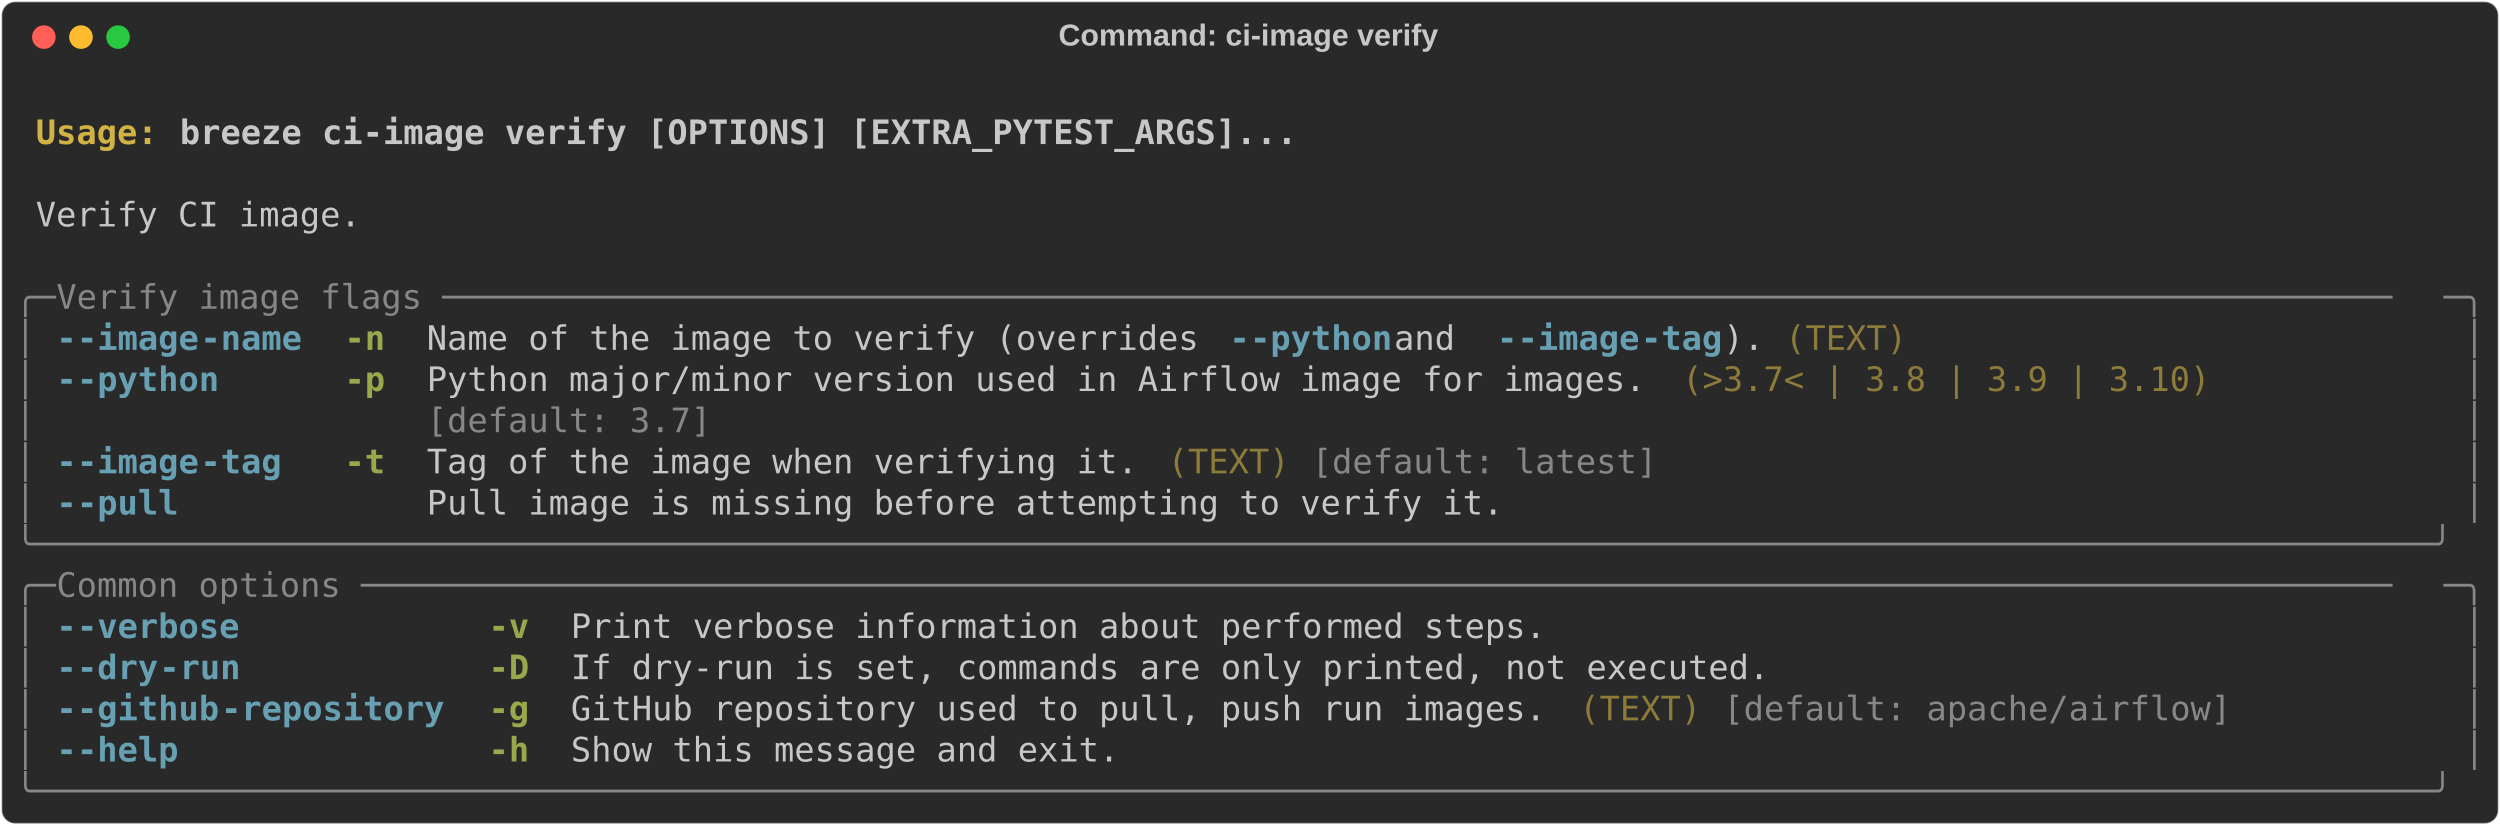
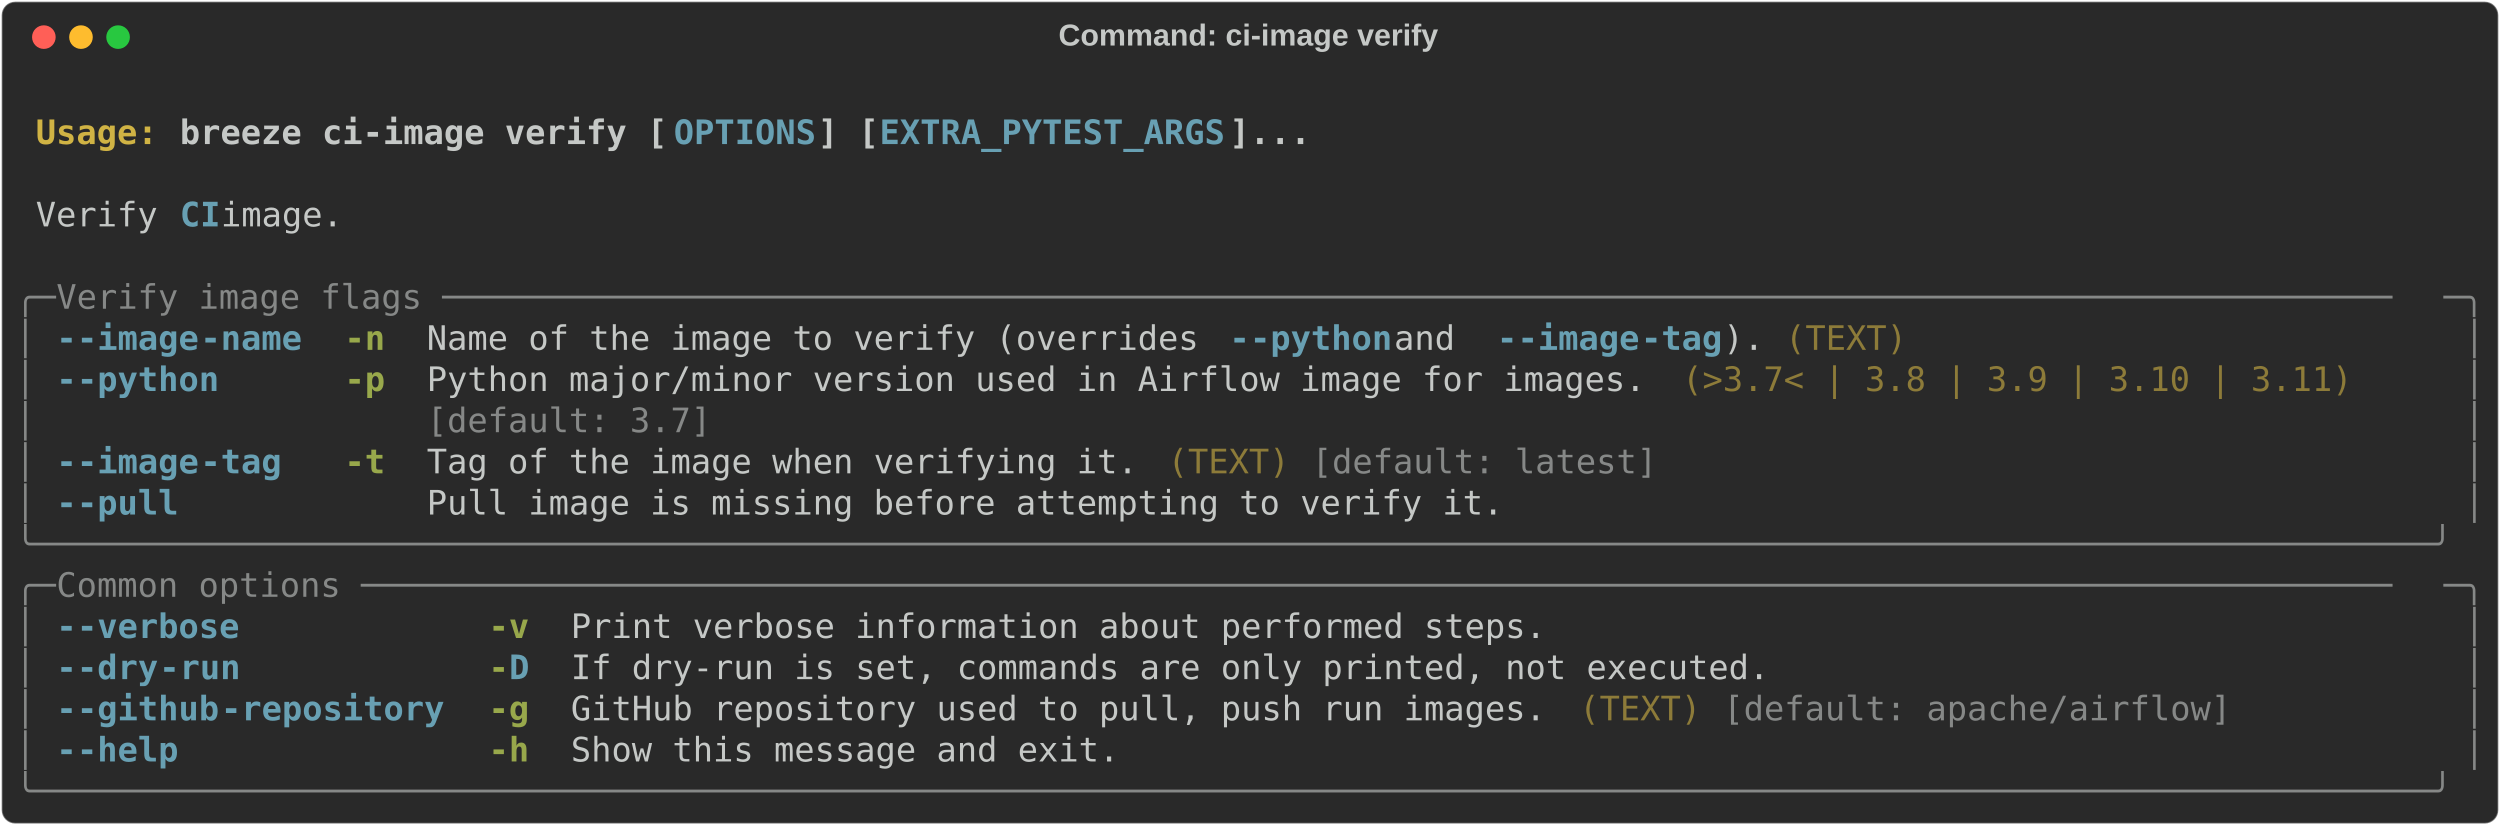
<svg xmlns="http://www.w3.org/2000/svg" class="rich-terminal" viewBox="0 0 1482 489.2">
  <style>

    @font-face {
        font-family: "Fira Code";
        src: local("FiraCode-Regular"),
                url("https://cdnjs.cloudflare.com/ajax/libs/firacode/6.2.0/woff2/FiraCode-Regular.woff2") format("woff2"),
                url("https://cdnjs.cloudflare.com/ajax/libs/firacode/6.2.0/woff/FiraCode-Regular.woff") format("woff");
        font-style: normal;
        font-weight: 400;
    }
    @font-face {
        font-family: "Fira Code";
        src: local("FiraCode-Bold"),
                url("https://cdnjs.cloudflare.com/ajax/libs/firacode/6.2.0/woff2/FiraCode-Bold.woff2") format("woff2"),
                url("https://cdnjs.cloudflare.com/ajax/libs/firacode/6.2.0/woff/FiraCode-Bold.woff") format("woff");
        font-style: bold;
        font-weight: 700;
    }

-     .terminal-4266854521-matrix {
+     .terminal-3263695128-matrix {
        font-family: Fira Code, monospace;
        font-size: 20px;
        line-height: 24.4px;
        font-variant-east-asian: full-width;
    }

-     .terminal-4266854521-title {
+     .terminal-3263695128-title {
        font-size: 18px;
        font-weight: bold;
        font-family: arial;
    }

-     .terminal-4266854521-r1 { fill: #c5c8c6;font-weight: bold }
- .terminal-4266854521-r2 { fill: #c5c8c6 }
- .terminal-4266854521-r3 { fill: #d0b344;font-weight: bold }
- .terminal-4266854521-r4 { fill: #868887 }
- .terminal-4266854521-r5 { fill: #68a0b3;font-weight: bold }
- .terminal-4266854521-r6 { fill: #98a84b;font-weight: bold }
- .terminal-4266854521-r7 { fill: #8d7b39 }
+     .terminal-3263695128-r1 { fill: #c5c8c6;font-weight: bold }
+ .terminal-3263695128-r2 { fill: #c5c8c6 }
+ .terminal-3263695128-r3 { fill: #d0b344;font-weight: bold }
+ .terminal-3263695128-r4 { fill: #68a0b3;font-weight: bold }
+ .terminal-3263695128-r5 { fill: #868887 }
+ .terminal-3263695128-r6 { fill: #98a84b;font-weight: bold }
+ .terminal-3263695128-r7 { fill: #8d7b39 }
    </style>
  <defs>
-     <clipPath id="terminal-4266854521-clip-terminal">
+     <clipPath id="terminal-3263695128-clip-terminal">
      <rect x="0" y="0" width="1463.0" height="438.2" />
    </clipPath>
-     <clipPath id="terminal-4266854521-line-0">
+     <clipPath id="terminal-3263695128-line-0">
      <rect x="0" y="1.5" width="1464" height="24.65" />
    </clipPath>
-     <clipPath id="terminal-4266854521-line-1">
+     <clipPath id="terminal-3263695128-line-1">
      <rect x="0" y="25.9" width="1464" height="24.65" />
    </clipPath>
-     <clipPath id="terminal-4266854521-line-2">
+     <clipPath id="terminal-3263695128-line-2">
      <rect x="0" y="50.3" width="1464" height="24.65" />
    </clipPath>
-     <clipPath id="terminal-4266854521-line-3">
+     <clipPath id="terminal-3263695128-line-3">
      <rect x="0" y="74.7" width="1464" height="24.65" />
    </clipPath>
-     <clipPath id="terminal-4266854521-line-4">
+     <clipPath id="terminal-3263695128-line-4">
      <rect x="0" y="99.1" width="1464" height="24.65" />
    </clipPath>
-     <clipPath id="terminal-4266854521-line-5">
+     <clipPath id="terminal-3263695128-line-5">
      <rect x="0" y="123.5" width="1464" height="24.65" />
    </clipPath>
-     <clipPath id="terminal-4266854521-line-6">
+     <clipPath id="terminal-3263695128-line-6">
      <rect x="0" y="147.9" width="1464" height="24.65" />
    </clipPath>
-     <clipPath id="terminal-4266854521-line-7">
+     <clipPath id="terminal-3263695128-line-7">
      <rect x="0" y="172.3" width="1464" height="24.65" />
    </clipPath>
-     <clipPath id="terminal-4266854521-line-8">
+     <clipPath id="terminal-3263695128-line-8">
      <rect x="0" y="196.7" width="1464" height="24.65" />
    </clipPath>
-     <clipPath id="terminal-4266854521-line-9">
+     <clipPath id="terminal-3263695128-line-9">
      <rect x="0" y="221.1" width="1464" height="24.65" />
    </clipPath>
-     <clipPath id="terminal-4266854521-line-10">
+     <clipPath id="terminal-3263695128-line-10">
      <rect x="0" y="245.5" width="1464" height="24.65" />
    </clipPath>
-     <clipPath id="terminal-4266854521-line-11">
+     <clipPath id="terminal-3263695128-line-11">
      <rect x="0" y="269.9" width="1464" height="24.65" />
    </clipPath>
-     <clipPath id="terminal-4266854521-line-12">
+     <clipPath id="terminal-3263695128-line-12">
      <rect x="0" y="294.3" width="1464" height="24.65" />
    </clipPath>
-     <clipPath id="terminal-4266854521-line-13">
+     <clipPath id="terminal-3263695128-line-13">
      <rect x="0" y="318.7" width="1464" height="24.65" />
    </clipPath>
-     <clipPath id="terminal-4266854521-line-14">
+     <clipPath id="terminal-3263695128-line-14">
      <rect x="0" y="343.1" width="1464" height="24.65" />
    </clipPath>
-     <clipPath id="terminal-4266854521-line-15">
+     <clipPath id="terminal-3263695128-line-15">
      <rect x="0" y="367.5" width="1464" height="24.65" />
    </clipPath>
-     <clipPath id="terminal-4266854521-line-16">
+     <clipPath id="terminal-3263695128-line-16">
      <rect x="0" y="391.9" width="1464" height="24.65" />
    </clipPath>
  </defs>
  <rect fill="#292929" stroke="rgba(255,255,255,0.35)" stroke-width="1" x="1" y="1" width="1480" height="487.2" rx="8" />
-   <text class="terminal-4266854521-title" fill="#c5c8c6" text-anchor="middle" x="740" y="27">Command: ci-image verify</text>
+   <text class="terminal-3263695128-title" fill="#c5c8c6" text-anchor="middle" x="740" y="27">Command: ci-image verify</text>
  <g transform="translate(26,22)">
    <circle cx="0" cy="0" r="7" fill="#ff5f57" />
    <circle cx="22" cy="0" r="7" fill="#febc2e" />
    <circle cx="44" cy="0" r="7" fill="#28c840" />
  </g>
-   <g transform="translate(9, 41)" clip-path="url(#terminal-4266854521-clip-terminal)">
-     <g class="terminal-4266854521-matrix">
-       <text class="terminal-4266854521-r2" x="1464" y="20" textLength="12.2" clip-path="url(#terminal-4266854521-line-0)">
- </text>
-       <text class="terminal-4266854521-r3" x="12.2" y="44.4" textLength="85.4" clip-path="url(#terminal-4266854521-line-1)">Usage: </text>
-       <text class="terminal-4266854521-r1" x="97.6" y="44.4" textLength="671" clip-path="url(#terminal-4266854521-line-1)">breeze ci-image verify [OPTIONS] [EXTRA_PYTEST_ARGS]...</text>
-       <text class="terminal-4266854521-r2" x="1464" y="44.4" textLength="12.2" clip-path="url(#terminal-4266854521-line-1)">
- </text>
-       <text class="terminal-4266854521-r2" x="1464" y="68.8" textLength="12.2" clip-path="url(#terminal-4266854521-line-2)">
- </text>
-       <text class="terminal-4266854521-r2" x="12.2" y="93.2" textLength="195.2" clip-path="url(#terminal-4266854521-line-3)">Verify CI image.</text>
-       <text class="terminal-4266854521-r2" x="1464" y="93.2" textLength="12.2" clip-path="url(#terminal-4266854521-line-3)">
- </text>
-       <text class="terminal-4266854521-r2" x="1464" y="117.6" textLength="12.2" clip-path="url(#terminal-4266854521-line-4)">
- </text>
-       <text class="terminal-4266854521-r4" x="0" y="142" textLength="24.4" clip-path="url(#terminal-4266854521-line-5)">╭─</text>
-       <text class="terminal-4266854521-r4" x="24.4" y="142" textLength="1415.2" clip-path="url(#terminal-4266854521-line-5)"> Verify image flags ────────────────────────────────────────────────────────────────────────────────────────────────</text>
-       <text class="terminal-4266854521-r4" x="1439.6" y="142" textLength="24.4" clip-path="url(#terminal-4266854521-line-5)">─╮</text>
-       <text class="terminal-4266854521-r2" x="1464" y="142" textLength="12.2" clip-path="url(#terminal-4266854521-line-5)">
- </text>
-       <text class="terminal-4266854521-r4" x="0" y="166.4" textLength="12.2" clip-path="url(#terminal-4266854521-line-6)">│</text>
-       <text class="terminal-4266854521-r5" x="24.4" y="166.4" textLength="12.2" clip-path="url(#terminal-4266854521-line-6)">-</text>
-       <text class="terminal-4266854521-r5" x="36.6" y="166.4" textLength="73.2" clip-path="url(#terminal-4266854521-line-6)">-image</text>
-       <text class="terminal-4266854521-r5" x="109.8" y="166.4" textLength="61" clip-path="url(#terminal-4266854521-line-6)">-name</text>
-       <text class="terminal-4266854521-r6" x="195.2" y="166.4" textLength="24.4" clip-path="url(#terminal-4266854521-line-6)">-n</text>
-       <text class="terminal-4266854521-r2" x="244" y="166.4" textLength="475.8" clip-path="url(#terminal-4266854521-line-6)">Name of the image to verify (overrides </text>
-       <text class="terminal-4266854521-r5" x="719.8" y="166.4" textLength="12.2" clip-path="url(#terminal-4266854521-line-6)">-</text>
-       <text class="terminal-4266854521-r5" x="732" y="166.4" textLength="85.4" clip-path="url(#terminal-4266854521-line-6)">-python</text>
-       <text class="terminal-4266854521-r2" x="817.4" y="166.4" textLength="61" clip-path="url(#terminal-4266854521-line-6)"> and </text>
-       <text class="terminal-4266854521-r5" x="878.4" y="166.4" textLength="12.2" clip-path="url(#terminal-4266854521-line-6)">-</text>
-       <text class="terminal-4266854521-r5" x="890.6" y="166.4" textLength="73.2" clip-path="url(#terminal-4266854521-line-6)">-image</text>
-       <text class="terminal-4266854521-r5" x="963.8" y="166.4" textLength="48.8" clip-path="url(#terminal-4266854521-line-6)">-tag</text>
-       <text class="terminal-4266854521-r2" x="1012.6" y="166.4" textLength="24.4" clip-path="url(#terminal-4266854521-line-6)">).</text>
-       <text class="terminal-4266854521-r7" x="1049.2" y="166.4" textLength="73.2" clip-path="url(#terminal-4266854521-line-6)">(TEXT)</text>
-       <text class="terminal-4266854521-r4" x="1451.8" y="166.4" textLength="12.2" clip-path="url(#terminal-4266854521-line-6)">│</text>
-       <text class="terminal-4266854521-r2" x="1464" y="166.4" textLength="12.2" clip-path="url(#terminal-4266854521-line-6)">
- </text>
-       <text class="terminal-4266854521-r4" x="0" y="190.8" textLength="12.2" clip-path="url(#terminal-4266854521-line-7)">│</text>
-       <text class="terminal-4266854521-r5" x="24.4" y="190.8" textLength="12.2" clip-path="url(#terminal-4266854521-line-7)">-</text>
-       <text class="terminal-4266854521-r5" x="36.6" y="190.8" textLength="85.4" clip-path="url(#terminal-4266854521-line-7)">-python</text>
-       <text class="terminal-4266854521-r6" x="195.2" y="190.8" textLength="24.4" clip-path="url(#terminal-4266854521-line-7)">-p</text>
-       <text class="terminal-4266854521-r2" x="244" y="190.8" textLength="732" clip-path="url(#terminal-4266854521-line-7)">Python major/minor version used in Airflow image for images.</text>
-       <text class="terminal-4266854521-r7" x="988.2" y="190.8" textLength="317.2" clip-path="url(#terminal-4266854521-line-7)">(&gt;3.7&lt; | 3.8 | 3.9 | 3.10)</text>
-       <text class="terminal-4266854521-r4" x="1451.8" y="190.8" textLength="12.2" clip-path="url(#terminal-4266854521-line-7)">│</text>
-       <text class="terminal-4266854521-r2" x="1464" y="190.8" textLength="12.2" clip-path="url(#terminal-4266854521-line-7)">
- </text>
-       <text class="terminal-4266854521-r4" x="0" y="215.2" textLength="12.2" clip-path="url(#terminal-4266854521-line-8)">│</text>
-       <text class="terminal-4266854521-r4" x="244" y="215.2" textLength="732" clip-path="url(#terminal-4266854521-line-8)">[default: 3.7]                                              </text>
-       <text class="terminal-4266854521-r4" x="1451.8" y="215.2" textLength="12.2" clip-path="url(#terminal-4266854521-line-8)">│</text>
-       <text class="terminal-4266854521-r2" x="1464" y="215.2" textLength="12.2" clip-path="url(#terminal-4266854521-line-8)">
- </text>
-       <text class="terminal-4266854521-r4" x="0" y="239.6" textLength="12.2" clip-path="url(#terminal-4266854521-line-9)">│</text>
-       <text class="terminal-4266854521-r5" x="24.4" y="239.6" textLength="12.2" clip-path="url(#terminal-4266854521-line-9)">-</text>
-       <text class="terminal-4266854521-r5" x="36.6" y="239.6" textLength="73.2" clip-path="url(#terminal-4266854521-line-9)">-image</text>
-       <text class="terminal-4266854521-r5" x="109.8" y="239.6" textLength="48.8" clip-path="url(#terminal-4266854521-line-9)">-tag</text>
-       <text class="terminal-4266854521-r6" x="195.2" y="239.6" textLength="24.4" clip-path="url(#terminal-4266854521-line-9)">-t</text>
-       <text class="terminal-4266854521-r2" x="244" y="239.6" textLength="427" clip-path="url(#terminal-4266854521-line-9)">Tag of the image when verifying it.</text>
-       <text class="terminal-4266854521-r7" x="683.2" y="239.6" textLength="73.2" clip-path="url(#terminal-4266854521-line-9)">(TEXT)</text>
-       <text class="terminal-4266854521-r4" x="768.6" y="239.6" textLength="207.4" clip-path="url(#terminal-4266854521-line-9)">[default: latest]</text>
-       <text class="terminal-4266854521-r4" x="1451.8" y="239.6" textLength="12.2" clip-path="url(#terminal-4266854521-line-9)">│</text>
-       <text class="terminal-4266854521-r2" x="1464" y="239.6" textLength="12.2" clip-path="url(#terminal-4266854521-line-9)">
- </text>
-       <text class="terminal-4266854521-r4" x="0" y="264" textLength="12.2" clip-path="url(#terminal-4266854521-line-10)">│</text>
-       <text class="terminal-4266854521-r5" x="24.4" y="264" textLength="12.2" clip-path="url(#terminal-4266854521-line-10)">-</text>
-       <text class="terminal-4266854521-r5" x="36.6" y="264" textLength="61" clip-path="url(#terminal-4266854521-line-10)">-pull</text>
-       <text class="terminal-4266854521-r2" x="244" y="264" textLength="646.6" clip-path="url(#terminal-4266854521-line-10)">Pull image is missing before attempting to verify it.</text>
-       <text class="terminal-4266854521-r4" x="1451.8" y="264" textLength="12.2" clip-path="url(#terminal-4266854521-line-10)">│</text>
-       <text class="terminal-4266854521-r2" x="1464" y="264" textLength="12.2" clip-path="url(#terminal-4266854521-line-10)">
- </text>
-       <text class="terminal-4266854521-r4" x="0" y="288.4" textLength="1464" clip-path="url(#terminal-4266854521-line-11)">╰──────────────────────────────────────────────────────────────────────────────────────────────────────────────────────╯</text>
-       <text class="terminal-4266854521-r2" x="1464" y="288.4" textLength="12.2" clip-path="url(#terminal-4266854521-line-11)">
- </text>
-       <text class="terminal-4266854521-r4" x="0" y="312.8" textLength="24.4" clip-path="url(#terminal-4266854521-line-12)">╭─</text>
-       <text class="terminal-4266854521-r4" x="24.4" y="312.8" textLength="1415.2" clip-path="url(#terminal-4266854521-line-12)"> Common options ────────────────────────────────────────────────────────────────────────────────────────────────────</text>
-       <text class="terminal-4266854521-r4" x="1439.6" y="312.8" textLength="24.4" clip-path="url(#terminal-4266854521-line-12)">─╮</text>
-       <text class="terminal-4266854521-r2" x="1464" y="312.8" textLength="12.2" clip-path="url(#terminal-4266854521-line-12)">
- </text>
-       <text class="terminal-4266854521-r4" x="0" y="337.2" textLength="12.2" clip-path="url(#terminal-4266854521-line-13)">│</text>
-       <text class="terminal-4266854521-r5" x="24.4" y="337.2" textLength="12.2" clip-path="url(#terminal-4266854521-line-13)">-</text>
-       <text class="terminal-4266854521-r5" x="36.6" y="337.2" textLength="97.6" clip-path="url(#terminal-4266854521-line-13)">-verbose</text>
-       <text class="terminal-4266854521-r6" x="280.6" y="337.2" textLength="24.4" clip-path="url(#terminal-4266854521-line-13)">-v</text>
-       <text class="terminal-4266854521-r2" x="329.4" y="337.2" textLength="585.6" clip-path="url(#terminal-4266854521-line-13)">Print verbose information about performed steps.</text>
-       <text class="terminal-4266854521-r4" x="1451.8" y="337.2" textLength="12.2" clip-path="url(#terminal-4266854521-line-13)">│</text>
-       <text class="terminal-4266854521-r2" x="1464" y="337.2" textLength="12.2" clip-path="url(#terminal-4266854521-line-13)">
- </text>
-       <text class="terminal-4266854521-r4" x="0" y="361.6" textLength="12.2" clip-path="url(#terminal-4266854521-line-14)">│</text>
-       <text class="terminal-4266854521-r5" x="24.4" y="361.6" textLength="12.2" clip-path="url(#terminal-4266854521-line-14)">-</text>
-       <text class="terminal-4266854521-r5" x="36.6" y="361.6" textLength="48.8" clip-path="url(#terminal-4266854521-line-14)">-dry</text>
-       <text class="terminal-4266854521-r5" x="85.4" y="361.6" textLength="48.8" clip-path="url(#terminal-4266854521-line-14)">-run</text>
-       <text class="terminal-4266854521-r6" x="280.6" y="361.6" textLength="24.4" clip-path="url(#terminal-4266854521-line-14)">-D</text>
-       <text class="terminal-4266854521-r2" x="329.4" y="361.6" textLength="719.8" clip-path="url(#terminal-4266854521-line-14)">If dry-run is set, commands are only printed, not executed.</text>
-       <text class="terminal-4266854521-r4" x="1451.8" y="361.6" textLength="12.2" clip-path="url(#terminal-4266854521-line-14)">│</text>
-       <text class="terminal-4266854521-r2" x="1464" y="361.6" textLength="12.2" clip-path="url(#terminal-4266854521-line-14)">
- </text>
-       <text class="terminal-4266854521-r4" x="0" y="386" textLength="12.2" clip-path="url(#terminal-4266854521-line-15)">│</text>
-       <text class="terminal-4266854521-r5" x="24.4" y="386" textLength="12.2" clip-path="url(#terminal-4266854521-line-15)">-</text>
-       <text class="terminal-4266854521-r5" x="36.6" y="386" textLength="85.4" clip-path="url(#terminal-4266854521-line-15)">-github</text>
-       <text class="terminal-4266854521-r5" x="122" y="386" textLength="134.2" clip-path="url(#terminal-4266854521-line-15)">-repository</text>
-       <text class="terminal-4266854521-r6" x="280.6" y="386" textLength="24.4" clip-path="url(#terminal-4266854521-line-15)">-g</text>
-       <text class="terminal-4266854521-r2" x="329.4" y="386" textLength="585.6" clip-path="url(#terminal-4266854521-line-15)">GitHub repository used to pull, push run images.</text>
-       <text class="terminal-4266854521-r7" x="927.2" y="386" textLength="73.2" clip-path="url(#terminal-4266854521-line-15)">(TEXT)</text>
-       <text class="terminal-4266854521-r4" x="1012.6" y="386" textLength="305" clip-path="url(#terminal-4266854521-line-15)">[default: apache/airflow]</text>
-       <text class="terminal-4266854521-r4" x="1451.8" y="386" textLength="12.2" clip-path="url(#terminal-4266854521-line-15)">│</text>
-       <text class="terminal-4266854521-r2" x="1464" y="386" textLength="12.2" clip-path="url(#terminal-4266854521-line-15)">
- </text>
-       <text class="terminal-4266854521-r4" x="0" y="410.4" textLength="12.2" clip-path="url(#terminal-4266854521-line-16)">│</text>
-       <text class="terminal-4266854521-r5" x="24.4" y="410.4" textLength="12.2" clip-path="url(#terminal-4266854521-line-16)">-</text>
-       <text class="terminal-4266854521-r5" x="36.6" y="410.4" textLength="61" clip-path="url(#terminal-4266854521-line-16)">-help</text>
-       <text class="terminal-4266854521-r6" x="280.6" y="410.4" textLength="24.4" clip-path="url(#terminal-4266854521-line-16)">-h</text>
-       <text class="terminal-4266854521-r2" x="329.4" y="410.4" textLength="329.4" clip-path="url(#terminal-4266854521-line-16)">Show this message and exit.</text>
-       <text class="terminal-4266854521-r4" x="1451.8" y="410.4" textLength="12.2" clip-path="url(#terminal-4266854521-line-16)">│</text>
-       <text class="terminal-4266854521-r2" x="1464" y="410.4" textLength="12.2" clip-path="url(#terminal-4266854521-line-16)">
- </text>
-       <text class="terminal-4266854521-r4" x="0" y="434.8" textLength="1464" clip-path="url(#terminal-4266854521-line-17)">╰──────────────────────────────────────────────────────────────────────────────────────────────────────────────────────╯</text>
-       <text class="terminal-4266854521-r2" x="1464" y="434.8" textLength="12.2" clip-path="url(#terminal-4266854521-line-17)">
+   <g transform="translate(9, 41)" clip-path="url(#terminal-3263695128-clip-terminal)">
+     <g class="terminal-3263695128-matrix">
+       <text class="terminal-3263695128-r2" x="1464" y="20" textLength="12.2" clip-path="url(#terminal-3263695128-line-0)">
+ </text>
+       <text class="terminal-3263695128-r3" x="12.2" y="44.4" textLength="85.4" clip-path="url(#terminal-3263695128-line-1)">Usage: </text>
+       <text class="terminal-3263695128-r1" x="97.6" y="44.4" textLength="292.8" clip-path="url(#terminal-3263695128-line-1)">breeze ci-image verify [</text>
+       <text class="terminal-3263695128-r4" x="390.4" y="44.4" textLength="85.4" clip-path="url(#terminal-3263695128-line-1)">OPTIONS</text>
+       <text class="terminal-3263695128-r1" x="475.8" y="44.4" textLength="36.6" clip-path="url(#terminal-3263695128-line-1)">] [</text>
+       <text class="terminal-3263695128-r4" x="512.4" y="44.4" textLength="207.4" clip-path="url(#terminal-3263695128-line-1)">EXTRA_PYTEST_ARGS</text>
+       <text class="terminal-3263695128-r1" x="719.8" y="44.4" textLength="48.8" clip-path="url(#terminal-3263695128-line-1)">]...</text>
+       <text class="terminal-3263695128-r2" x="1464" y="44.4" textLength="12.2" clip-path="url(#terminal-3263695128-line-1)">
+ </text>
+       <text class="terminal-3263695128-r2" x="1464" y="68.8" textLength="12.2" clip-path="url(#terminal-3263695128-line-2)">
+ </text>
+       <text class="terminal-3263695128-r2" x="12.2" y="93.2" textLength="85.4" clip-path="url(#terminal-3263695128-line-3)">Verify </text>
+       <text class="terminal-3263695128-r4" x="97.6" y="93.2" textLength="24.4" clip-path="url(#terminal-3263695128-line-3)">CI</text>
+       <text class="terminal-3263695128-r2" x="122" y="93.2" textLength="85.4" clip-path="url(#terminal-3263695128-line-3)"> image.</text>
+       <text class="terminal-3263695128-r2" x="1464" y="93.2" textLength="12.2" clip-path="url(#terminal-3263695128-line-3)">
+ </text>
+       <text class="terminal-3263695128-r2" x="1464" y="117.6" textLength="12.2" clip-path="url(#terminal-3263695128-line-4)">
+ </text>
+       <text class="terminal-3263695128-r5" x="0" y="142" textLength="24.4" clip-path="url(#terminal-3263695128-line-5)">╭─</text>
+       <text class="terminal-3263695128-r5" x="24.4" y="142" textLength="1415.2" clip-path="url(#terminal-3263695128-line-5)"> Verify image flags ────────────────────────────────────────────────────────────────────────────────────────────────</text>
+       <text class="terminal-3263695128-r5" x="1439.6" y="142" textLength="24.4" clip-path="url(#terminal-3263695128-line-5)">─╮</text>
+       <text class="terminal-3263695128-r2" x="1464" y="142" textLength="12.2" clip-path="url(#terminal-3263695128-line-5)">
+ </text>
+       <text class="terminal-3263695128-r5" x="0" y="166.4" textLength="12.2" clip-path="url(#terminal-3263695128-line-6)">│</text>
+       <text class="terminal-3263695128-r4" x="24.4" y="166.4" textLength="12.2" clip-path="url(#terminal-3263695128-line-6)">-</text>
+       <text class="terminal-3263695128-r4" x="36.6" y="166.4" textLength="73.2" clip-path="url(#terminal-3263695128-line-6)">-image</text>
+       <text class="terminal-3263695128-r4" x="109.8" y="166.4" textLength="61" clip-path="url(#terminal-3263695128-line-6)">-name</text>
+       <text class="terminal-3263695128-r6" x="195.2" y="166.4" textLength="24.4" clip-path="url(#terminal-3263695128-line-6)">-n</text>
+       <text class="terminal-3263695128-r2" x="244" y="166.4" textLength="475.8" clip-path="url(#terminal-3263695128-line-6)">Name of the image to verify (overrides </text>
+       <text class="terminal-3263695128-r4" x="719.8" y="166.4" textLength="12.2" clip-path="url(#terminal-3263695128-line-6)">-</text>
+       <text class="terminal-3263695128-r4" x="732" y="166.4" textLength="85.4" clip-path="url(#terminal-3263695128-line-6)">-python</text>
+       <text class="terminal-3263695128-r2" x="817.4" y="166.4" textLength="61" clip-path="url(#terminal-3263695128-line-6)"> and </text>
+       <text class="terminal-3263695128-r4" x="878.4" y="166.4" textLength="12.2" clip-path="url(#terminal-3263695128-line-6)">-</text>
+       <text class="terminal-3263695128-r4" x="890.6" y="166.4" textLength="73.2" clip-path="url(#terminal-3263695128-line-6)">-image</text>
+       <text class="terminal-3263695128-r4" x="963.8" y="166.4" textLength="48.8" clip-path="url(#terminal-3263695128-line-6)">-tag</text>
+       <text class="terminal-3263695128-r2" x="1012.6" y="166.4" textLength="24.4" clip-path="url(#terminal-3263695128-line-6)">).</text>
+       <text class="terminal-3263695128-r7" x="1049.2" y="166.4" textLength="73.2" clip-path="url(#terminal-3263695128-line-6)">(TEXT)</text>
+       <text class="terminal-3263695128-r5" x="1451.8" y="166.4" textLength="12.2" clip-path="url(#terminal-3263695128-line-6)">│</text>
+       <text class="terminal-3263695128-r2" x="1464" y="166.4" textLength="12.2" clip-path="url(#terminal-3263695128-line-6)">
+ </text>
+       <text class="terminal-3263695128-r5" x="0" y="190.8" textLength="12.2" clip-path="url(#terminal-3263695128-line-7)">│</text>
+       <text class="terminal-3263695128-r4" x="24.4" y="190.8" textLength="12.2" clip-path="url(#terminal-3263695128-line-7)">-</text>
+       <text class="terminal-3263695128-r4" x="36.6" y="190.8" textLength="85.4" clip-path="url(#terminal-3263695128-line-7)">-python</text>
+       <text class="terminal-3263695128-r6" x="195.2" y="190.8" textLength="24.4" clip-path="url(#terminal-3263695128-line-7)">-p</text>
+       <text class="terminal-3263695128-r2" x="244" y="190.8" textLength="732" clip-path="url(#terminal-3263695128-line-7)">Python major/minor version used in Airflow image for images.</text>
+       <text class="terminal-3263695128-r7" x="988.2" y="190.8" textLength="402.6" clip-path="url(#terminal-3263695128-line-7)">(&gt;3.7&lt; | 3.8 | 3.9 | 3.10 | 3.11)</text>
+       <text class="terminal-3263695128-r5" x="1451.8" y="190.8" textLength="12.2" clip-path="url(#terminal-3263695128-line-7)">│</text>
+       <text class="terminal-3263695128-r2" x="1464" y="190.8" textLength="12.2" clip-path="url(#terminal-3263695128-line-7)">
+ </text>
+       <text class="terminal-3263695128-r5" x="0" y="215.2" textLength="12.2" clip-path="url(#terminal-3263695128-line-8)">│</text>
+       <text class="terminal-3263695128-r5" x="244" y="215.2" textLength="732" clip-path="url(#terminal-3263695128-line-8)">[default: 3.7]                                              </text>
+       <text class="terminal-3263695128-r5" x="1451.8" y="215.2" textLength="12.2" clip-path="url(#terminal-3263695128-line-8)">│</text>
+       <text class="terminal-3263695128-r2" x="1464" y="215.2" textLength="12.2" clip-path="url(#terminal-3263695128-line-8)">
+ </text>
+       <text class="terminal-3263695128-r5" x="0" y="239.6" textLength="12.2" clip-path="url(#terminal-3263695128-line-9)">│</text>
+       <text class="terminal-3263695128-r4" x="24.4" y="239.6" textLength="12.2" clip-path="url(#terminal-3263695128-line-9)">-</text>
+       <text class="terminal-3263695128-r4" x="36.6" y="239.6" textLength="73.2" clip-path="url(#terminal-3263695128-line-9)">-image</text>
+       <text class="terminal-3263695128-r4" x="109.8" y="239.6" textLength="48.8" clip-path="url(#terminal-3263695128-line-9)">-tag</text>
+       <text class="terminal-3263695128-r6" x="195.2" y="239.6" textLength="24.4" clip-path="url(#terminal-3263695128-line-9)">-t</text>
+       <text class="terminal-3263695128-r2" x="244" y="239.6" textLength="427" clip-path="url(#terminal-3263695128-line-9)">Tag of the image when verifying it.</text>
+       <text class="terminal-3263695128-r7" x="683.2" y="239.6" textLength="73.2" clip-path="url(#terminal-3263695128-line-9)">(TEXT)</text>
+       <text class="terminal-3263695128-r5" x="768.6" y="239.6" textLength="207.4" clip-path="url(#terminal-3263695128-line-9)">[default: latest]</text>
+       <text class="terminal-3263695128-r5" x="1451.8" y="239.6" textLength="12.2" clip-path="url(#terminal-3263695128-line-9)">│</text>
+       <text class="terminal-3263695128-r2" x="1464" y="239.6" textLength="12.2" clip-path="url(#terminal-3263695128-line-9)">
+ </text>
+       <text class="terminal-3263695128-r5" x="0" y="264" textLength="12.2" clip-path="url(#terminal-3263695128-line-10)">│</text>
+       <text class="terminal-3263695128-r4" x="24.4" y="264" textLength="12.2" clip-path="url(#terminal-3263695128-line-10)">-</text>
+       <text class="terminal-3263695128-r4" x="36.6" y="264" textLength="61" clip-path="url(#terminal-3263695128-line-10)">-pull</text>
+       <text class="terminal-3263695128-r2" x="244" y="264" textLength="646.6" clip-path="url(#terminal-3263695128-line-10)">Pull image is missing before attempting to verify it.</text>
+       <text class="terminal-3263695128-r5" x="1451.8" y="264" textLength="12.2" clip-path="url(#terminal-3263695128-line-10)">│</text>
+       <text class="terminal-3263695128-r2" x="1464" y="264" textLength="12.2" clip-path="url(#terminal-3263695128-line-10)">
+ </text>
+       <text class="terminal-3263695128-r5" x="0" y="288.4" textLength="1464" clip-path="url(#terminal-3263695128-line-11)">╰──────────────────────────────────────────────────────────────────────────────────────────────────────────────────────╯</text>
+       <text class="terminal-3263695128-r2" x="1464" y="288.4" textLength="12.2" clip-path="url(#terminal-3263695128-line-11)">
+ </text>
+       <text class="terminal-3263695128-r5" x="0" y="312.8" textLength="24.4" clip-path="url(#terminal-3263695128-line-12)">╭─</text>
+       <text class="terminal-3263695128-r5" x="24.4" y="312.8" textLength="1415.2" clip-path="url(#terminal-3263695128-line-12)"> Common options ────────────────────────────────────────────────────────────────────────────────────────────────────</text>
+       <text class="terminal-3263695128-r5" x="1439.6" y="312.8" textLength="24.4" clip-path="url(#terminal-3263695128-line-12)">─╮</text>
+       <text class="terminal-3263695128-r2" x="1464" y="312.8" textLength="12.2" clip-path="url(#terminal-3263695128-line-12)">
+ </text>
+       <text class="terminal-3263695128-r5" x="0" y="337.2" textLength="12.2" clip-path="url(#terminal-3263695128-line-13)">│</text>
+       <text class="terminal-3263695128-r4" x="24.4" y="337.2" textLength="12.2" clip-path="url(#terminal-3263695128-line-13)">-</text>
+       <text class="terminal-3263695128-r4" x="36.6" y="337.2" textLength="97.6" clip-path="url(#terminal-3263695128-line-13)">-verbose</text>
+       <text class="terminal-3263695128-r6" x="280.6" y="337.2" textLength="24.4" clip-path="url(#terminal-3263695128-line-13)">-v</text>
+       <text class="terminal-3263695128-r2" x="329.4" y="337.2" textLength="585.6" clip-path="url(#terminal-3263695128-line-13)">Print verbose information about performed steps.</text>
+       <text class="terminal-3263695128-r5" x="1451.8" y="337.2" textLength="12.2" clip-path="url(#terminal-3263695128-line-13)">│</text>
+       <text class="terminal-3263695128-r2" x="1464" y="337.2" textLength="12.2" clip-path="url(#terminal-3263695128-line-13)">
+ </text>
+       <text class="terminal-3263695128-r5" x="0" y="361.6" textLength="12.2" clip-path="url(#terminal-3263695128-line-14)">│</text>
+       <text class="terminal-3263695128-r4" x="24.4" y="361.6" textLength="12.2" clip-path="url(#terminal-3263695128-line-14)">-</text>
+       <text class="terminal-3263695128-r4" x="36.6" y="361.6" textLength="48.8" clip-path="url(#terminal-3263695128-line-14)">-dry</text>
+       <text class="terminal-3263695128-r4" x="85.4" y="361.6" textLength="48.8" clip-path="url(#terminal-3263695128-line-14)">-run</text>
+       <text class="terminal-3263695128-r6" x="280.6" y="361.6" textLength="12.2" clip-path="url(#terminal-3263695128-line-14)">-</text>
+       <text class="terminal-3263695128-r4" x="292.8" y="361.6" textLength="12.2" clip-path="url(#terminal-3263695128-line-14)">D</text>
+       <text class="terminal-3263695128-r2" x="329.4" y="361.6" textLength="719.8" clip-path="url(#terminal-3263695128-line-14)">If dry-run is set, commands are only printed, not executed.</text>
+       <text class="terminal-3263695128-r5" x="1451.8" y="361.6" textLength="12.2" clip-path="url(#terminal-3263695128-line-14)">│</text>
+       <text class="terminal-3263695128-r2" x="1464" y="361.6" textLength="12.2" clip-path="url(#terminal-3263695128-line-14)">
+ </text>
+       <text class="terminal-3263695128-r5" x="0" y="386" textLength="12.2" clip-path="url(#terminal-3263695128-line-15)">│</text>
+       <text class="terminal-3263695128-r4" x="24.4" y="386" textLength="12.2" clip-path="url(#terminal-3263695128-line-15)">-</text>
+       <text class="terminal-3263695128-r4" x="36.6" y="386" textLength="85.4" clip-path="url(#terminal-3263695128-line-15)">-github</text>
+       <text class="terminal-3263695128-r4" x="122" y="386" textLength="134.2" clip-path="url(#terminal-3263695128-line-15)">-repository</text>
+       <text class="terminal-3263695128-r6" x="280.6" y="386" textLength="24.4" clip-path="url(#terminal-3263695128-line-15)">-g</text>
+       <text class="terminal-3263695128-r2" x="329.4" y="386" textLength="585.6" clip-path="url(#terminal-3263695128-line-15)">GitHub repository used to pull, push run images.</text>
+       <text class="terminal-3263695128-r7" x="927.2" y="386" textLength="73.2" clip-path="url(#terminal-3263695128-line-15)">(TEXT)</text>
+       <text class="terminal-3263695128-r5" x="1012.6" y="386" textLength="305" clip-path="url(#terminal-3263695128-line-15)">[default: apache/airflow]</text>
+       <text class="terminal-3263695128-r5" x="1451.8" y="386" textLength="12.2" clip-path="url(#terminal-3263695128-line-15)">│</text>
+       <text class="terminal-3263695128-r2" x="1464" y="386" textLength="12.2" clip-path="url(#terminal-3263695128-line-15)">
+ </text>
+       <text class="terminal-3263695128-r5" x="0" y="410.4" textLength="12.2" clip-path="url(#terminal-3263695128-line-16)">│</text>
+       <text class="terminal-3263695128-r4" x="24.4" y="410.4" textLength="12.2" clip-path="url(#terminal-3263695128-line-16)">-</text>
+       <text class="terminal-3263695128-r4" x="36.6" y="410.4" textLength="61" clip-path="url(#terminal-3263695128-line-16)">-help</text>
+       <text class="terminal-3263695128-r6" x="280.6" y="410.4" textLength="24.4" clip-path="url(#terminal-3263695128-line-16)">-h</text>
+       <text class="terminal-3263695128-r2" x="329.4" y="410.4" textLength="329.4" clip-path="url(#terminal-3263695128-line-16)">Show this message and exit.</text>
+       <text class="terminal-3263695128-r5" x="1451.8" y="410.4" textLength="12.2" clip-path="url(#terminal-3263695128-line-16)">│</text>
+       <text class="terminal-3263695128-r2" x="1464" y="410.4" textLength="12.2" clip-path="url(#terminal-3263695128-line-16)">
+ </text>
+       <text class="terminal-3263695128-r5" x="0" y="434.8" textLength="1464" clip-path="url(#terminal-3263695128-line-17)">╰──────────────────────────────────────────────────────────────────────────────────────────────────────────────────────╯</text>
+       <text class="terminal-3263695128-r2" x="1464" y="434.8" textLength="12.2" clip-path="url(#terminal-3263695128-line-17)">
</text>
    </g>
  </g>
</svg>
